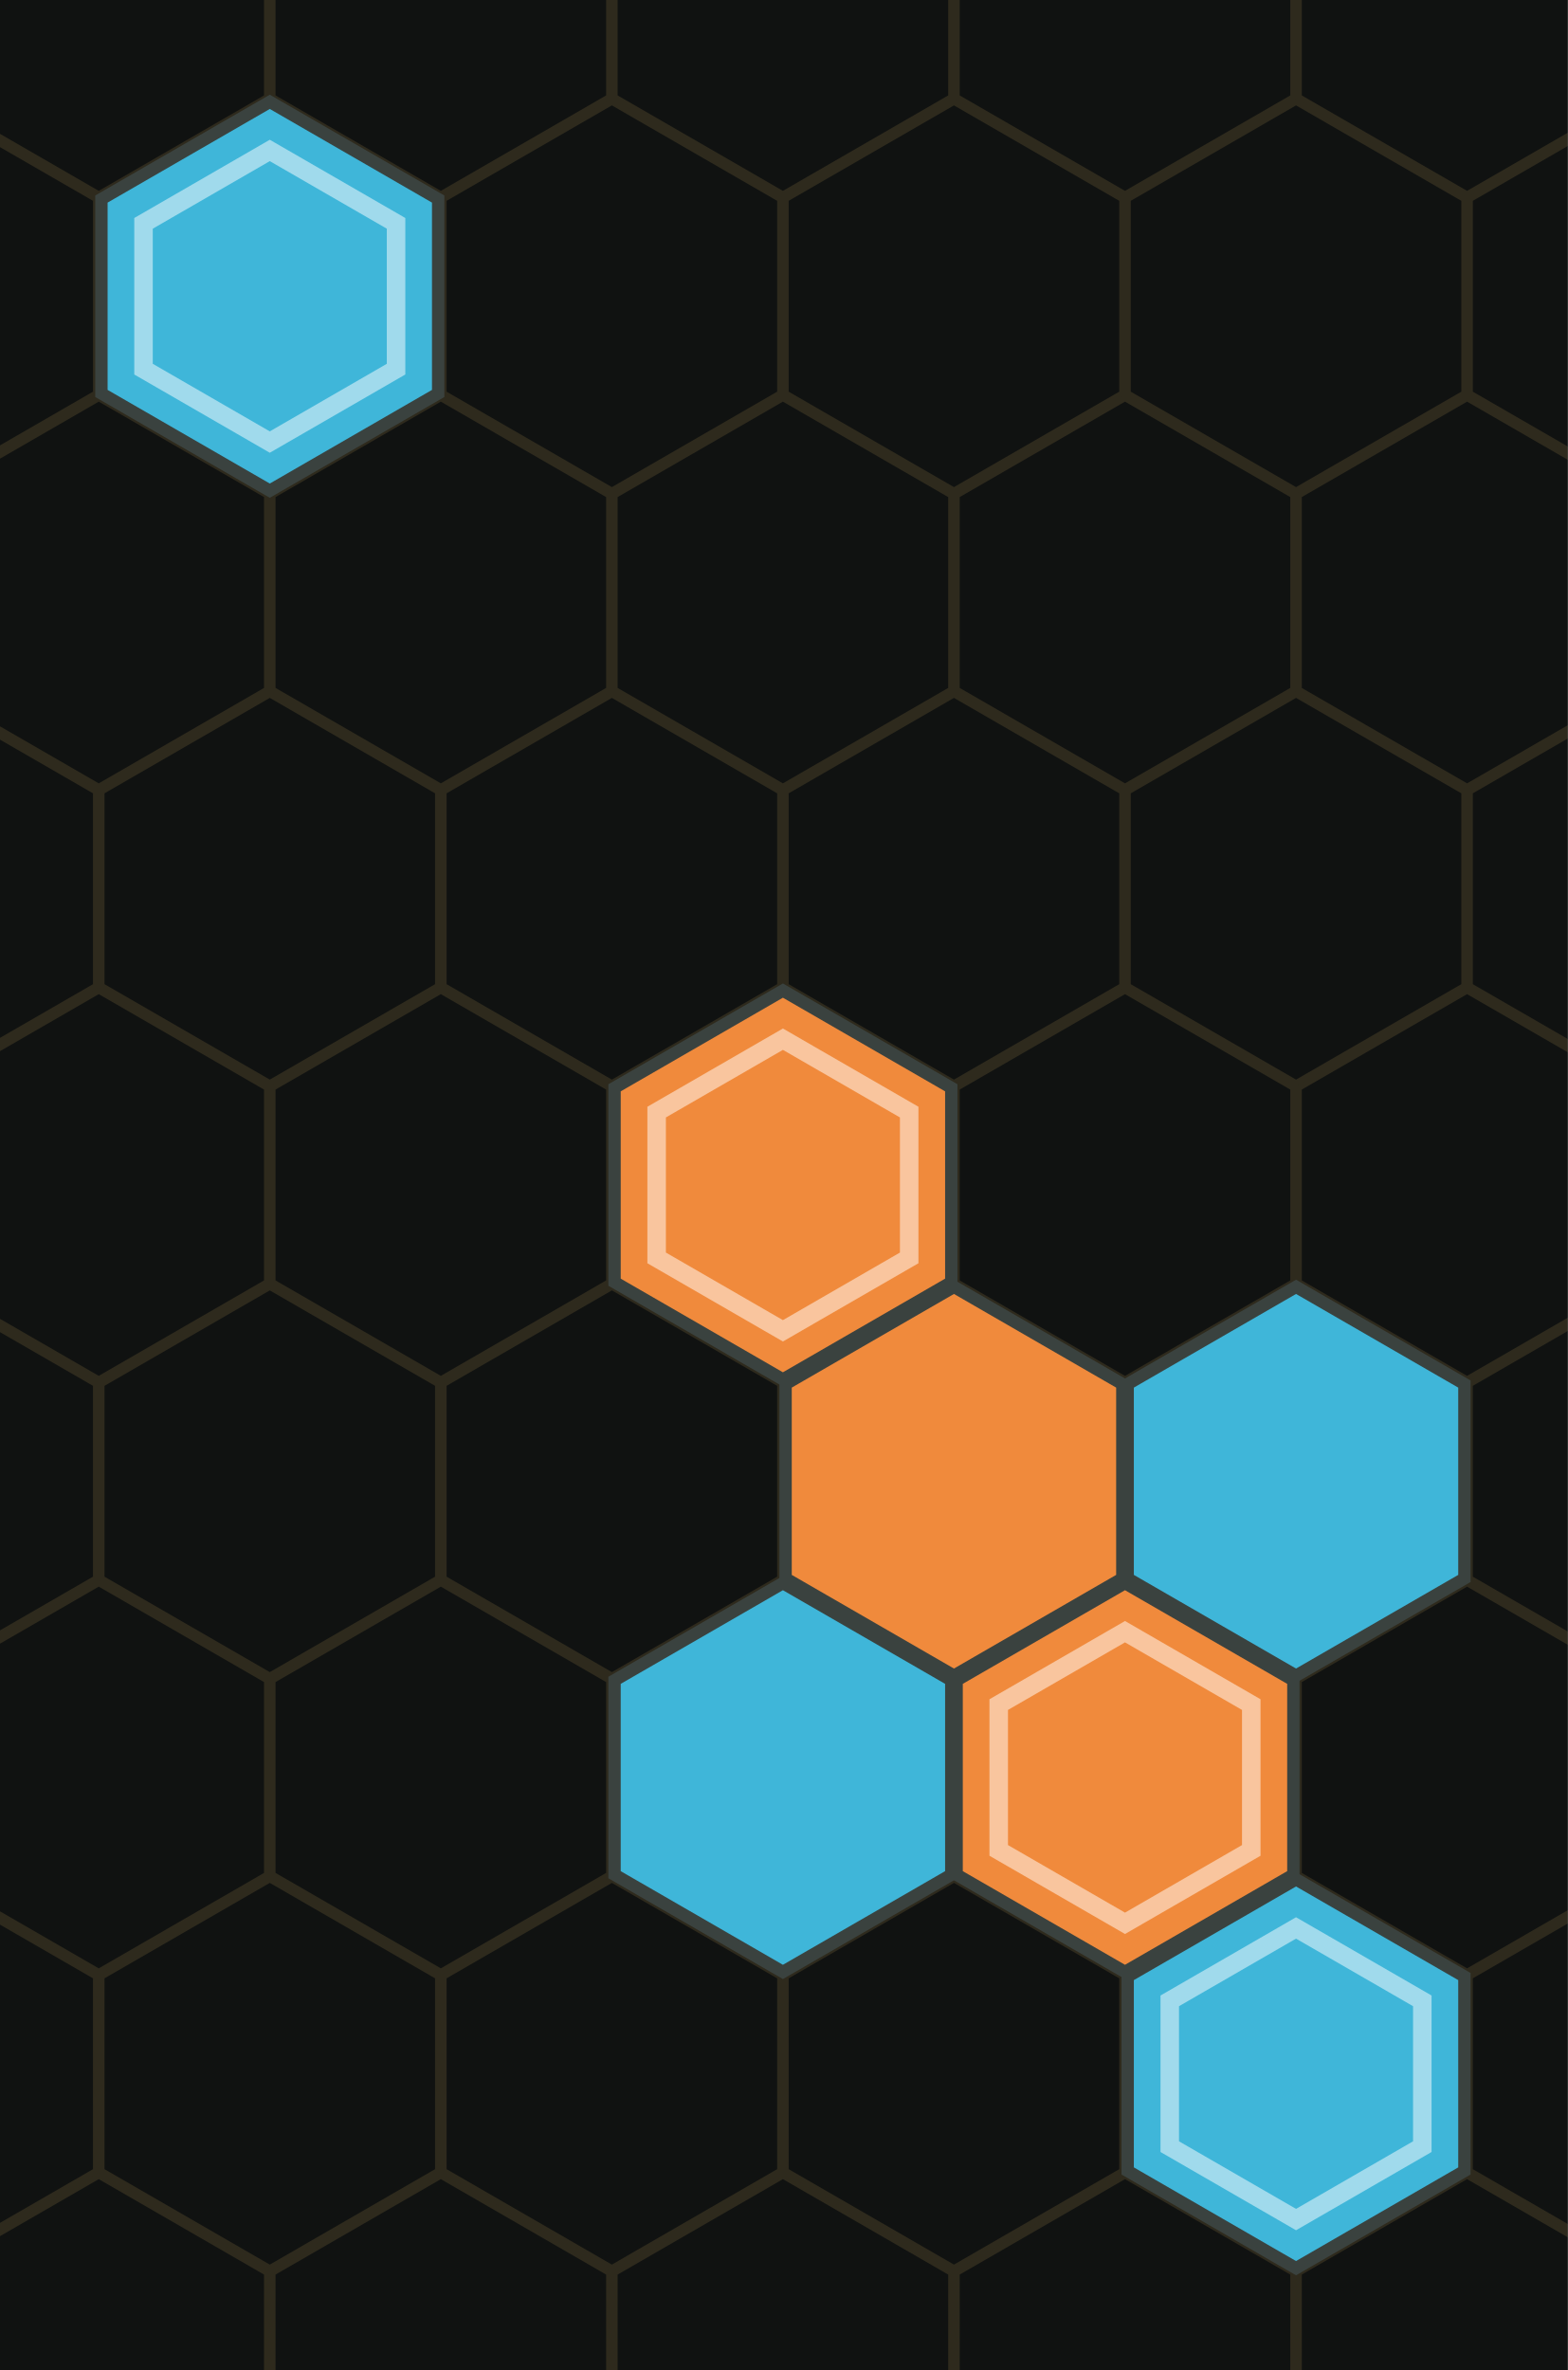
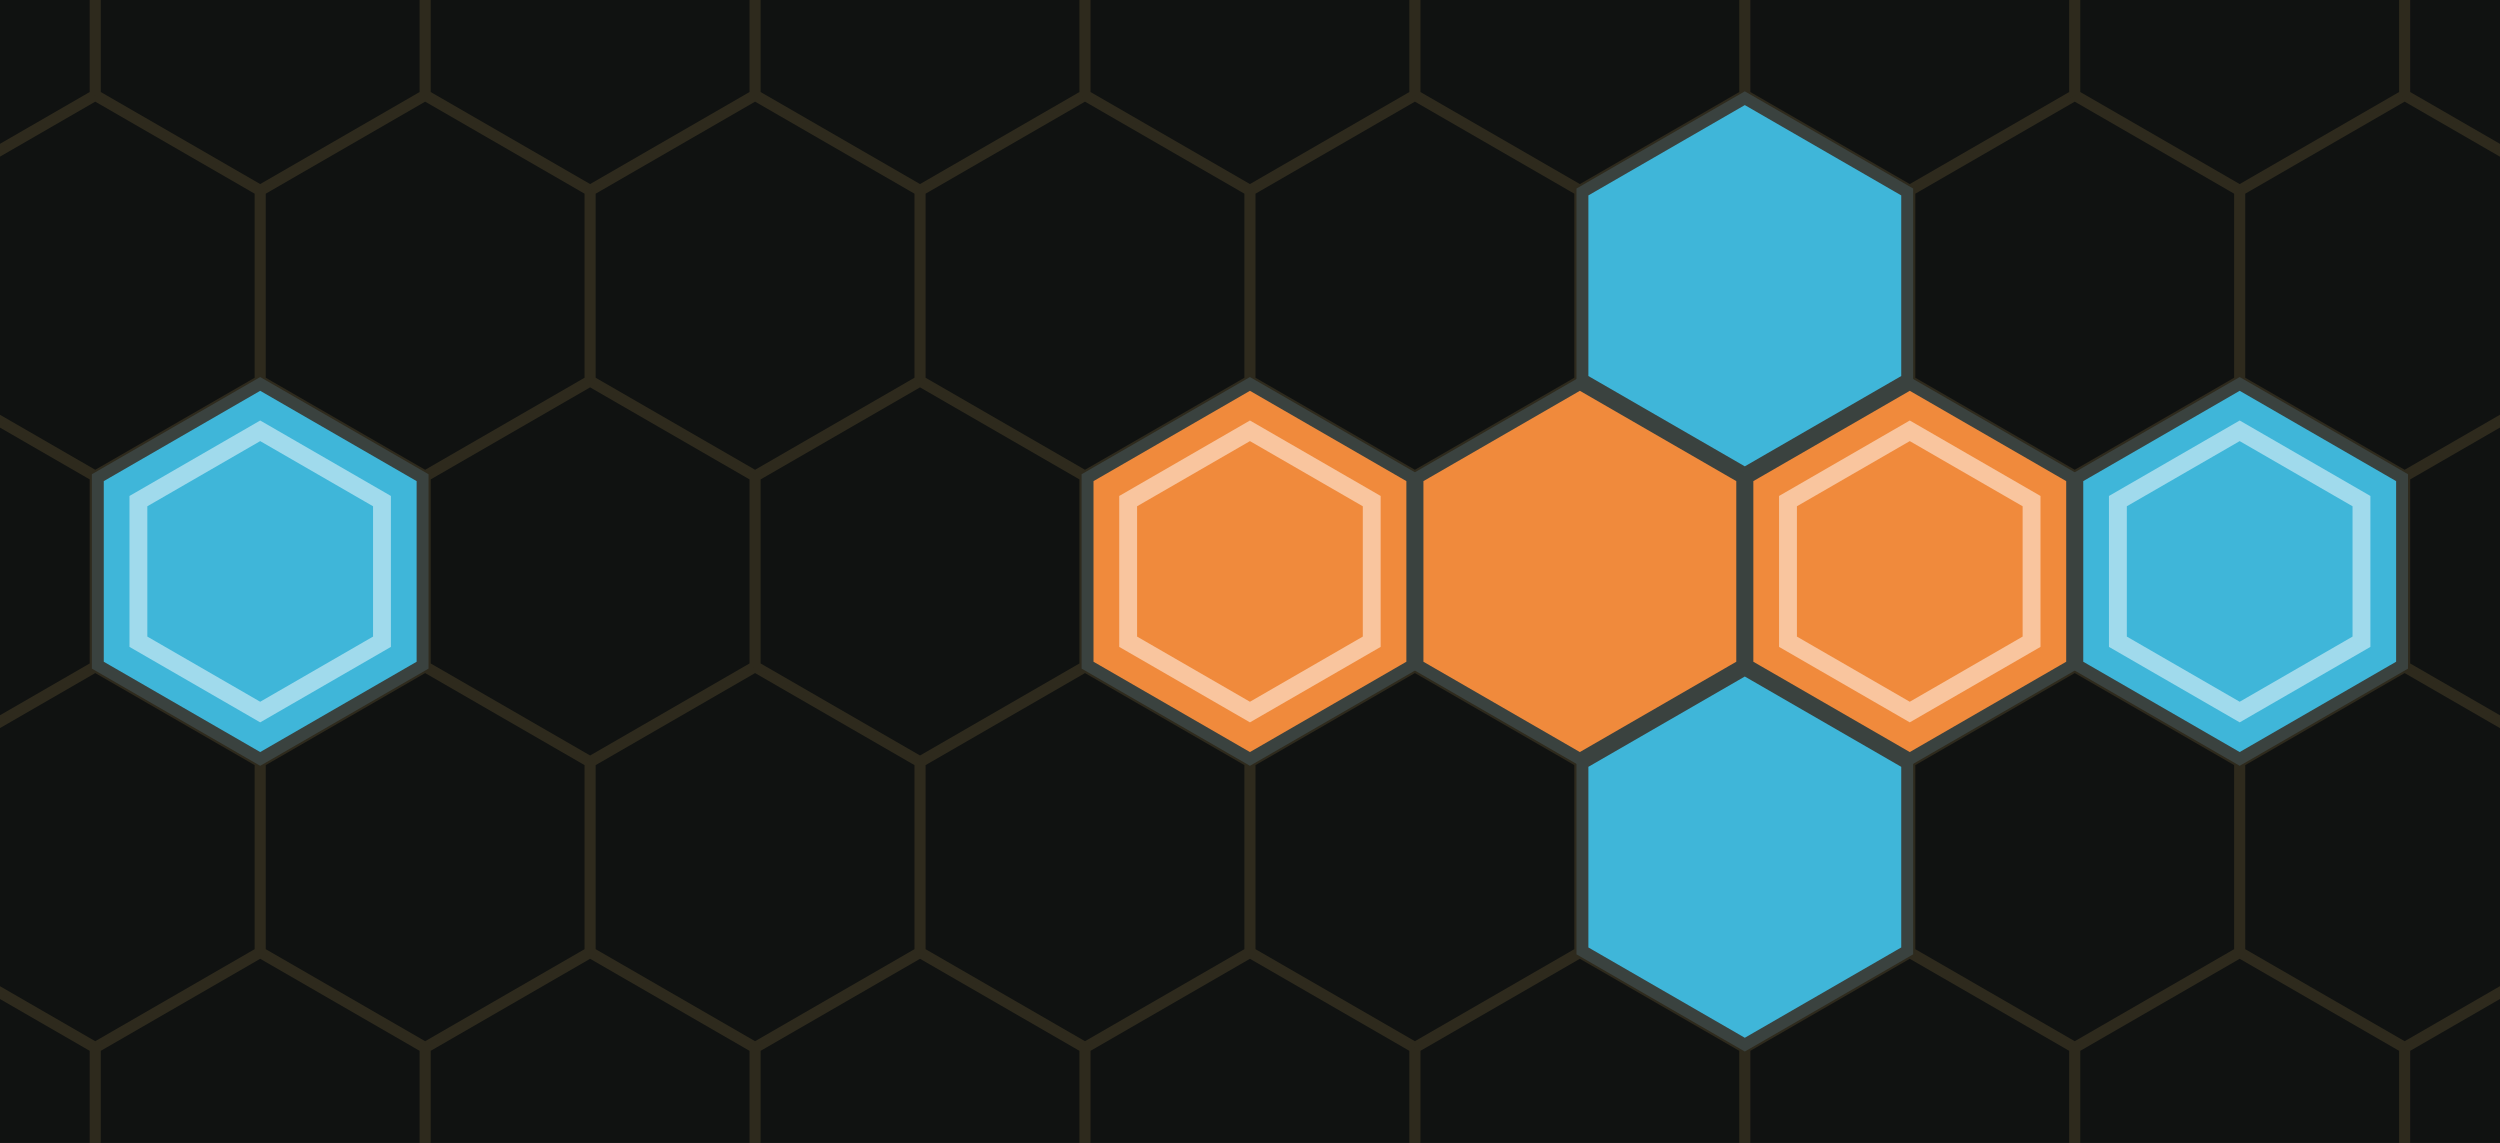
- <svg xmlns="http://www.w3.org/2000/svg" viewBox="-309.128 -480.0 508 768">
-   <rect x="-309.128" y="-480.0" width="100%" height="100%" fill="rgba(13, 15, 14, 1.0)" />
+ <svg xmlns="http://www.w3.org/2000/svg" viewBox="-530.831 -192.0 840 384">
+   <rect x="-530.831" y="-192.0" width="100%" height="100%" fill="rgba(13, 15, 14, 1.0)" />
  <defs>
-     <mask x="-309.128" y="-480.0" width="100%" height="100%" id="full-mask" mask-type="luminance" maskUnits="userSpaceOnUse">
-       <rect x="-309.128" y="-480.0" width="100%" height="100%" fill="rgba(255, 255, 255, 1.0)" />
+     <mask x="-530.831" y="-192.0" width="100%" height="100%" id="full-mask" mask-type="luminance" maskUnits="userSpaceOnUse">
+       <rect x="-530.831" y="-192.0" width="100%" height="100%" fill="rgba(255, 255, 255, 1.0)" />
    </mask>
  </defs>
  <g mask="url(#full-mask)">
-     <polygon points="-222.569,-511.5 -222.569,-448.5 -277.128,-417.0 -331.688,-448.5 -331.688,-511.5 -277.128,-543.0" fill="rgba(16, 18, 17, 1.0)" stroke="rgba(46, 42, 29, 1.0)" stroke-width="2.0" />
-     <polygon points="-111.717,-511.5 -111.717,-448.5 -166.277,-417.0 -220.836,-448.5 -220.836,-511.5 -166.277,-543.0" fill="rgba(16, 18, 17, 1.0)" stroke="rgba(46, 42, 29, 1.0)" stroke-width="2.0" />
-     <polygon points="-0.866,-511.5 -0.866,-448.5 -55.426,-417.0 -109.985,-448.5 -109.985,-511.5 -55.426,-543.0" fill="rgba(16, 18, 17, 1.0)" stroke="rgba(46, 42, 29, 1.0)" stroke-width="2.0" />
-     <polygon points="109.985,-511.5 109.985,-448.5 55.426,-417.0 0.866,-448.5 0.866,-511.5 55.426,-543.0" fill="rgba(16, 18, 17, 1.0)" stroke="rgba(46, 42, 29, 1.0)" stroke-width="2.0" />
-     <polygon points="220.836,-511.5 220.836,-448.5 166.277,-417.0 111.717,-448.5 111.717,-511.5 166.277,-543.0" fill="rgba(16, 18, 17, 1.0)" stroke="rgba(46, 42, 29, 1.0)" stroke-width="2.0" />
-     <polygon points="-277.994,-415.5 -277.994,-352.5 -332.554,-321.0 -387.113,-352.5 -387.113,-415.5 -332.554,-447.0" fill="rgba(16, 18, 17, 1.0)" stroke="rgba(46, 42, 29, 1.0)" stroke-width="2.0" />
-     <polygon points="-167.143,-415.5 -167.143,-352.5 -221.703,-321.0 -276.262,-352.5 -276.262,-415.5 -221.703,-447.0" fill="rgba(63, 182, 217, 1.0)" stroke="rgba(46, 42, 29, 1.0)" stroke-width="2.0" />
-     <polygon points="-180.783,-407.625 -180.783,-360.375 -221.703,-336.75 -262.622,-360.375 -262.622,-407.625 -221.703,-431.25" fill="rgba(0, 0, 0, 0.0)" stroke="rgba(188, 229, 242, 0.769)" stroke-width="6.0" />
-     <polygon points="-56.292,-415.5 -56.292,-352.5 -110.851,-321.0 -165.411,-352.5 -165.411,-415.5 -110.851,-447.0" fill="rgba(16, 18, 17, 1.0)" stroke="rgba(46, 42, 29, 1.0)" stroke-width="2.0" />
-     <polygon points="54.56,-415.5 54.56,-352.5 3.857637417314163E-15,-321.0 -54.56,-352.5 -54.56,-415.5 -1.1572912251942487E-14,-447.0" fill="rgba(16, 18, 17, 1.0)" stroke="rgba(46, 42, 29, 1.0)" stroke-width="2.0" />
-     <polygon points="165.411,-415.5 165.411,-352.5 110.851,-321.0 56.292,-352.5 56.292,-415.5 110.851,-447.0" fill="rgba(16, 18, 17, 1.0)" stroke="rgba(46, 42, 29, 1.0)" stroke-width="2.0" />
-     <polygon points="276.262,-415.5 276.262,-352.5 221.703,-321.0 167.143,-352.5 167.143,-415.5 221.703,-447.0" fill="rgba(16, 18, 17, 1.0)" stroke="rgba(46, 42, 29, 1.0)" stroke-width="2.0" />
-     <polygon points="-222.569,-319.5 -222.569,-256.5 -277.128,-225.0 -331.688,-256.5 -331.688,-319.5 -277.128,-351.0" fill="rgba(16, 18, 17, 1.0)" stroke="rgba(46, 42, 29, 1.0)" stroke-width="2.0" />
-     <polygon points="-111.717,-319.5 -111.717,-256.5 -166.277,-225.0 -220.836,-256.5 -220.836,-319.5 -166.277,-351.0" fill="rgba(16, 18, 17, 1.0)" stroke="rgba(46, 42, 29, 1.0)" stroke-width="2.0" />
-     <polygon points="-0.866,-319.5 -0.866,-256.5 -55.426,-225.0 -109.985,-256.5 -109.985,-319.5 -55.426,-351.0" fill="rgba(16, 18, 17, 1.0)" stroke="rgba(46, 42, 29, 1.0)" stroke-width="2.0" />
-     <polygon points="109.985,-319.5 109.985,-256.5 55.426,-225.0 0.866,-256.5 0.866,-319.5 55.426,-351.0" fill="rgba(16, 18, 17, 1.0)" stroke="rgba(46, 42, 29, 1.0)" stroke-width="2.0" />
-     <polygon points="220.836,-319.5 220.836,-256.5 166.277,-225.0 111.717,-256.5 111.717,-319.5 166.277,-351.0" fill="rgba(16, 18, 17, 1.0)" stroke="rgba(46, 42, 29, 1.0)" stroke-width="2.0" />
+     <polygon points="-499.697,-223.5 -499.697,-160.5 -554.256,-129.0 -608.816,-160.5 -608.816,-223.5 -554.256,-255.0" fill="rgba(16, 18, 17, 1.0)" stroke="rgba(46, 42, 29, 1.0)" stroke-width="2.0" />
+     <polygon points="-388.845,-223.5 -388.845,-160.5 -443.405,-129.0 -497.965,-160.5 -497.965,-223.5 -443.405,-255.0" fill="rgba(16, 18, 17, 1.0)" stroke="rgba(46, 42, 29, 1.0)" stroke-width="2.0" />
    <polygon points="-277.994,-223.5 -277.994,-160.5 -332.554,-129.0 -387.113,-160.5 -387.113,-223.5 -332.554,-255.0" fill="rgba(16, 18, 17, 1.0)" stroke="rgba(46, 42, 29, 1.0)" stroke-width="2.0" />
    <polygon points="-167.143,-223.5 -167.143,-160.5 -221.703,-129.0 -276.262,-160.5 -276.262,-223.5 -221.703,-255.0" fill="rgba(16, 18, 17, 1.0)" stroke="rgba(46, 42, 29, 1.0)" stroke-width="2.0" />
    <polygon points="-56.292,-223.5 -56.292,-160.5 -110.851,-129.0 -165.411,-160.5 -165.411,-223.5 -110.851,-255.0" fill="rgba(16, 18, 17, 1.0)" stroke="rgba(46, 42, 29, 1.0)" stroke-width="2.0" />
    <polygon points="54.56,-223.5 54.56,-160.5 3.857637417314163E-15,-129.0 -54.56,-160.5 -54.56,-223.5 -1.1572912251942487E-14,-255.0" fill="rgba(16, 18, 17, 1.0)" stroke="rgba(46, 42, 29, 1.0)" stroke-width="2.0" />
    <polygon points="165.411,-223.5 165.411,-160.5 110.851,-129.0 56.292,-160.5 56.292,-223.5 110.851,-255.0" fill="rgba(16, 18, 17, 1.0)" stroke="rgba(46, 42, 29, 1.0)" stroke-width="2.0" />
    <polygon points="276.262,-223.5 276.262,-160.5 221.703,-129.0 167.143,-160.5 167.143,-223.5 221.703,-255.0" fill="rgba(16, 18, 17, 1.0)" stroke="rgba(46, 42, 29, 1.0)" stroke-width="2.0" />
+     <polygon points="387.113,-223.5 387.113,-160.5 332.554,-129.0 277.994,-160.5 277.994,-223.5 332.554,-255.0" fill="rgba(16, 18, 17, 1.0)" stroke="rgba(46, 42, 29, 1.0)" stroke-width="2.0" />
+     <polygon points="-444.271,-127.5 -444.271,-64.5 -498.831,-33.0 -553.39,-64.5 -553.39,-127.5 -498.831,-159.0" fill="rgba(16, 18, 17, 1.0)" stroke="rgba(46, 42, 29, 1.0)" stroke-width="2.0" />
+     <polygon points="-333.42,-127.5 -333.42,-64.5 -387.979,-33.0 -442.539,-64.5 -442.539,-127.5 -387.979,-159.0" fill="rgba(16, 18, 17, 1.0)" stroke="rgba(46, 42, 29, 1.0)" stroke-width="2.0" />
    <polygon points="-222.569,-127.5 -222.569,-64.5 -277.128,-33.0 -331.688,-64.5 -331.688,-127.5 -277.128,-159.0" fill="rgba(16, 18, 17, 1.0)" stroke="rgba(46, 42, 29, 1.0)" stroke-width="2.0" />
    <polygon points="-111.717,-127.5 -111.717,-64.5 -166.277,-33.0 -220.836,-64.5 -220.836,-127.5 -166.277,-159.0" fill="rgba(16, 18, 17, 1.0)" stroke="rgba(46, 42, 29, 1.0)" stroke-width="2.0" />
-     <polygon points="-0.866,-127.5 -0.866,-64.5 -55.426,-33.0 -109.985,-64.5 -109.985,-127.5 -55.426,-159.0" fill="rgba(240, 138, 60, 1.0)" stroke="rgba(46, 42, 29, 1.0)" stroke-width="2.0" />
-     <polygon points="-14.506,-119.625 -14.506,-72.375 -55.426,-48.75 -96.345,-72.375 -96.345,-119.625 -55.426,-143.25" fill="rgba(0, 0, 0, 0.0)" stroke="rgba(250, 214, 187, 0.769)" stroke-width="6.0" />
-     <polygon points="109.985,-127.5 109.985,-64.5 55.426,-33.0 0.866,-64.5 0.866,-127.5 55.426,-159.0" fill="rgba(16, 18, 17, 1.0)" stroke="rgba(46, 42, 29, 1.0)" stroke-width="2.0" />
+     <polygon points="-0.866,-127.5 -0.866,-64.5 -55.426,-33.0 -109.985,-64.5 -109.985,-127.5 -55.426,-159.0" fill="rgba(16, 18, 17, 1.0)" stroke="rgba(46, 42, 29, 1.0)" stroke-width="2.0" />
+     <polygon points="109.985,-127.5 109.985,-64.5 55.426,-33.0 0.866,-64.5 0.866,-127.5 55.426,-159.0" fill="rgba(63, 182, 217, 1.0)" stroke="rgba(46, 42, 29, 1.0)" stroke-width="2.0" />
    <polygon points="220.836,-127.5 220.836,-64.5 166.277,-33.0 111.717,-64.5 111.717,-127.5 166.277,-159.0" fill="rgba(16, 18, 17, 1.0)" stroke="rgba(46, 42, 29, 1.0)" stroke-width="2.0" />
+     <polygon points="331.688,-127.5 331.688,-64.5 277.128,-33.0 222.569,-64.5 222.569,-127.5 277.128,-159.0" fill="rgba(16, 18, 17, 1.0)" stroke="rgba(46, 42, 29, 1.0)" stroke-width="2.0" />
+     <polygon points="-499.697,-31.5 -499.697,31.5 -554.256,63.0 -608.816,31.5 -608.816,-31.5 -554.256,-63.0" fill="rgba(16, 18, 17, 1.0)" stroke="rgba(46, 42, 29, 1.0)" stroke-width="2.0" />
+     <polygon points="-388.845,-31.5 -388.845,31.5 -443.405,63.0 -497.965,31.5 -497.965,-31.5 -443.405,-63.0" fill="rgba(63, 182, 217, 1.0)" stroke="rgba(46, 42, 29, 1.0)" stroke-width="2.0" />
+     <polygon points="-402.485,-23.625 -402.485,23.625 -443.405,47.25 -484.325,23.625 -484.325,-23.625 -443.405,-47.25" fill="rgba(0, 0, 0, 0.0)" stroke="rgba(188, 229, 242, 0.769)" stroke-width="6.0" />
    <polygon points="-277.994,-31.5 -277.994,31.5 -332.554,63.0 -387.113,31.5 -387.113,-31.5 -332.554,-63.0" fill="rgba(16, 18, 17, 1.0)" stroke="rgba(46, 42, 29, 1.0)" stroke-width="2.0" />
    <polygon points="-167.143,-31.5 -167.143,31.5 -221.703,63.0 -276.262,31.5 -276.262,-31.5 -221.703,-63.0" fill="rgba(16, 18, 17, 1.0)" stroke="rgba(46, 42, 29, 1.0)" stroke-width="2.0" />
-     <polygon points="-56.292,-31.5 -56.292,31.5 -110.851,63.0 -165.411,31.5 -165.411,-31.5 -110.851,-63.0" fill="rgba(16, 18, 17, 1.0)" stroke="rgba(46, 42, 29, 1.0)" stroke-width="2.0" />
+     <polygon points="-56.292,-31.5 -56.292,31.5 -110.851,63.0 -165.411,31.5 -165.411,-31.5 -110.851,-63.0" fill="rgba(240, 138, 60, 1.0)" stroke="rgba(46, 42, 29, 1.0)" stroke-width="2.0" />
+     <polygon points="-69.932,-23.625 -69.932,23.625 -110.851,47.25 -151.771,23.625 -151.771,-23.625 -110.851,-47.25" fill="rgba(0, 0, 0, 0.0)" stroke="rgba(250, 214, 187, 0.769)" stroke-width="6.0" />
    <polygon points="54.56,-31.5 54.56,31.5 3.857637417314163E-15,63.0 -54.56,31.5 -54.56,-31.5 -1.1572912251942487E-14,-63.0" fill="rgba(240, 138, 60, 1.0)" stroke="rgba(46, 42, 29, 1.0)" stroke-width="2.0" />
-     <polygon points="165.411,-31.5 165.411,31.5 110.851,63.0 56.292,31.5 56.292,-31.5 110.851,-63.0" fill="rgba(63, 182, 217, 1.0)" stroke="rgba(46, 42, 29, 1.0)" stroke-width="2.0" />
-     <polygon points="276.262,-31.5 276.262,31.5 221.703,63.0 167.143,31.5 167.143,-31.5 221.703,-63.0" fill="rgba(16, 18, 17, 1.0)" stroke="rgba(46, 42, 29, 1.0)" stroke-width="2.0" />
+     <polygon points="165.411,-31.5 165.411,31.5 110.851,63.0 56.292,31.5 56.292,-31.5 110.851,-63.0" fill="rgba(240, 138, 60, 1.0)" stroke="rgba(46, 42, 29, 1.0)" stroke-width="2.0" />
+     <polygon points="151.771,-23.625 151.771,23.625 110.851,47.25 69.932,23.625 69.932,-23.625 110.851,-47.25" fill="rgba(0, 0, 0, 0.0)" stroke="rgba(250, 214, 187, 0.769)" stroke-width="6.0" />
+     <polygon points="276.262,-31.5 276.262,31.5 221.703,63.0 167.143,31.5 167.143,-31.5 221.703,-63.0" fill="rgba(63, 182, 217, 1.0)" stroke="rgba(46, 42, 29, 1.0)" stroke-width="2.0" />
+     <polygon points="262.622,-23.625 262.622,23.625 221.703,47.25 180.783,23.625 180.783,-23.625 221.703,-47.25" fill="rgba(0, 0, 0, 0.0)" stroke="rgba(188, 229, 242, 0.769)" stroke-width="6.0" />
+     <polygon points="387.113,-31.5 387.113,31.5 332.554,63.0 277.994,31.5 277.994,-31.5 332.554,-63.0" fill="rgba(16, 18, 17, 1.0)" stroke="rgba(46, 42, 29, 1.0)" stroke-width="2.0" />
+     <polygon points="-444.271,64.5 -444.271,127.5 -498.831,159.0 -553.39,127.5 -553.39,64.5 -498.831,33.0" fill="rgba(16, 18, 17, 1.0)" stroke="rgba(46, 42, 29, 1.0)" stroke-width="2.0" />
+     <polygon points="-333.42,64.5 -333.42,127.5 -387.979,159.0 -442.539,127.5 -442.539,64.5 -387.979,33.0" fill="rgba(16, 18, 17, 1.0)" stroke="rgba(46, 42, 29, 1.0)" stroke-width="2.0" />
    <polygon points="-222.569,64.5 -222.569,127.5 -277.128,159.0 -331.688,127.5 -331.688,64.5 -277.128,33.0" fill="rgba(16, 18, 17, 1.0)" stroke="rgba(46, 42, 29, 1.0)" stroke-width="2.0" />
    <polygon points="-111.717,64.5 -111.717,127.5 -166.277,159.0 -220.836,127.5 -220.836,64.5 -166.277,33.0" fill="rgba(16, 18, 17, 1.0)" stroke="rgba(46, 42, 29, 1.0)" stroke-width="2.0" />
-     <polygon points="-0.866,64.5 -0.866,127.5 -55.426,159.0 -109.985,127.5 -109.985,64.5 -55.426,33.0" fill="rgba(63, 182, 217, 1.0)" stroke="rgba(46, 42, 29, 1.0)" stroke-width="2.0" />
-     <polygon points="109.985,64.5 109.985,127.5 55.426,159.0 0.866,127.5 0.866,64.5 55.426,33.0" fill="rgba(240, 138, 60, 1.0)" stroke="rgba(46, 42, 29, 1.0)" stroke-width="2.0" />
-     <polygon points="96.345,72.375 96.345,119.625 55.426,143.25 14.506,119.625 14.506,72.375 55.426,48.75" fill="rgba(0, 0, 0, 0.0)" stroke="rgba(250, 214, 187, 0.769)" stroke-width="6.0" />
+     <polygon points="-0.866,64.5 -0.866,127.5 -55.426,159.0 -109.985,127.5 -109.985,64.5 -55.426,33.0" fill="rgba(16, 18, 17, 1.0)" stroke="rgba(46, 42, 29, 1.0)" stroke-width="2.0" />
+     <polygon points="109.985,64.5 109.985,127.5 55.426,159.0 0.866,127.5 0.866,64.5 55.426,33.0" fill="rgba(63, 182, 217, 1.0)" stroke="rgba(46, 42, 29, 1.0)" stroke-width="2.0" />
    <polygon points="220.836,64.5 220.836,127.5 166.277,159.0 111.717,127.5 111.717,64.5 166.277,33.0" fill="rgba(16, 18, 17, 1.0)" stroke="rgba(46, 42, 29, 1.0)" stroke-width="2.0" />
+     <polygon points="331.688,64.5 331.688,127.5 277.128,159.0 222.569,127.5 222.569,64.5 277.128,33.0" fill="rgba(16, 18, 17, 1.0)" stroke="rgba(46, 42, 29, 1.0)" stroke-width="2.0" />
+     <polygon points="-499.697,160.5 -499.697,223.5 -554.256,255.0 -608.816,223.5 -608.816,160.5 -554.256,129.0" fill="rgba(16, 18, 17, 1.0)" stroke="rgba(46, 42, 29, 1.0)" stroke-width="2.0" />
+     <polygon points="-388.845,160.5 -388.845,223.5 -443.405,255.0 -497.965,223.5 -497.965,160.5 -443.405,129.0" fill="rgba(16, 18, 17, 1.0)" stroke="rgba(46, 42, 29, 1.0)" stroke-width="2.0" />
    <polygon points="-277.994,160.5 -277.994,223.5 -332.554,255.0 -387.113,223.5 -387.113,160.5 -332.554,129.0" fill="rgba(16, 18, 17, 1.0)" stroke="rgba(46, 42, 29, 1.0)" stroke-width="2.0" />
    <polygon points="-167.143,160.5 -167.143,223.5 -221.703,255.0 -276.262,223.5 -276.262,160.5 -221.703,129.0" fill="rgba(16, 18, 17, 1.0)" stroke="rgba(46, 42, 29, 1.0)" stroke-width="2.0" />
    <polygon points="-56.292,160.5 -56.292,223.5 -110.851,255.0 -165.411,223.5 -165.411,160.5 -110.851,129.0" fill="rgba(16, 18, 17, 1.0)" stroke="rgba(46, 42, 29, 1.0)" stroke-width="2.0" />
    <polygon points="54.56,160.5 54.56,223.5 3.857637417314163E-15,255.0 -54.56,223.5 -54.56,160.5 -1.1572912251942487E-14,129.0" fill="rgba(16, 18, 17, 1.0)" stroke="rgba(46, 42, 29, 1.0)" stroke-width="2.0" />
-     <polygon points="165.411,160.5 165.411,223.5 110.851,255.0 56.292,223.5 56.292,160.5 110.851,129.0" fill="rgba(63, 182, 217, 1.0)" stroke="rgba(46, 42, 29, 1.0)" stroke-width="2.0" />
-     <polygon points="151.771,168.375 151.771,215.625 110.851,239.25 69.932,215.625 69.932,168.375 110.851,144.75" fill="rgba(0, 0, 0, 0.0)" stroke="rgba(188, 229, 242, 0.769)" stroke-width="6.0" />
+     <polygon points="165.411,160.5 165.411,223.5 110.851,255.0 56.292,223.5 56.292,160.5 110.851,129.0" fill="rgba(16, 18, 17, 1.0)" stroke="rgba(46, 42, 29, 1.0)" stroke-width="2.0" />
    <polygon points="276.262,160.5 276.262,223.5 221.703,255.0 167.143,223.5 167.143,160.5 221.703,129.0" fill="rgba(16, 18, 17, 1.0)" stroke="rgba(46, 42, 29, 1.0)" stroke-width="2.0" />
-     <polygon points="-222.569,256.5 -222.569,319.5 -277.128,351.0 -331.688,319.5 -331.688,256.5 -277.128,225.0" fill="rgba(16, 18, 17, 1.0)" stroke="rgba(46, 42, 29, 1.0)" stroke-width="2.0" />
-     <polygon points="-111.717,256.5 -111.717,319.5 -166.277,351.0 -220.836,319.5 -220.836,256.5 -166.277,225.0" fill="rgba(16, 18, 17, 1.0)" stroke="rgba(46, 42, 29, 1.0)" stroke-width="2.0" />
-     <polygon points="-0.866,256.5 -0.866,319.5 -55.426,351.0 -109.985,319.5 -109.985,256.5 -55.426,225.0" fill="rgba(16, 18, 17, 1.0)" stroke="rgba(46, 42, 29, 1.0)" stroke-width="2.0" />
-     <polygon points="109.985,256.5 109.985,319.5 55.426,351.0 0.866,319.5 0.866,256.5 55.426,225.0" fill="rgba(16, 18, 17, 1.0)" stroke="rgba(46, 42, 29, 1.0)" stroke-width="2.0" />
-     <polygon points="220.836,256.5 220.836,319.5 166.277,351.0 111.717,319.5 111.717,256.5 166.277,225.0" fill="rgba(16, 18, 17, 1.0)" stroke="rgba(46, 42, 29, 1.0)" stroke-width="2.0" />
-     <polygon points="-167.143,-415.5 -167.143,-352.5 -221.703,-321.0 -276.262,-352.5 -276.262,-415.5 -221.703,-447.0" fill="rgba(0, 0, 0, 0.0)" stroke="rgba(58, 66, 63, 1.0)" stroke-width="4.0" />
-     <polygon points="-0.866,-127.5 -0.866,-64.5 -55.426,-33.0 -109.985,-64.5 -109.985,-127.5 -55.426,-159.0" fill="rgba(0, 0, 0, 0.0)" stroke="rgba(58, 66, 63, 1.0)" stroke-width="4.0" />
+     <polygon points="387.113,160.5 387.113,223.5 332.554,255.0 277.994,223.5 277.994,160.5 332.554,129.0" fill="rgba(16, 18, 17, 1.0)" stroke="rgba(46, 42, 29, 1.0)" stroke-width="2.0" />
+     <polygon points="109.985,-127.5 109.985,-64.5 55.426,-33.0 0.866,-64.5 0.866,-127.5 55.426,-159.0" fill="rgba(0, 0, 0, 0.0)" stroke="rgba(58, 66, 63, 1.0)" stroke-width="4.0" />
+     <polygon points="-388.845,-31.5 -388.845,31.5 -443.405,63.0 -497.965,31.5 -497.965,-31.5 -443.405,-63.0" fill="rgba(0, 0, 0, 0.0)" stroke="rgba(58, 66, 63, 1.0)" stroke-width="4.0" />
+     <polygon points="-56.292,-31.5 -56.292,31.5 -110.851,63.0 -165.411,31.5 -165.411,-31.5 -110.851,-63.0" fill="rgba(0, 0, 0, 0.0)" stroke="rgba(58, 66, 63, 1.0)" stroke-width="4.0" />
    <polygon points="54.56,-31.5 54.56,31.5 3.857637417314163E-15,63.0 -54.56,31.5 -54.56,-31.5 -1.1572912251942487E-14,-63.0" fill="rgba(0, 0, 0, 0.0)" stroke="rgba(58, 66, 63, 1.0)" stroke-width="4.0" />
    <polygon points="165.411,-31.5 165.411,31.5 110.851,63.0 56.292,31.5 56.292,-31.5 110.851,-63.0" fill="rgba(0, 0, 0, 0.0)" stroke="rgba(58, 66, 63, 1.0)" stroke-width="4.0" />
-     <polygon points="-0.866,64.5 -0.866,127.5 -55.426,159.0 -109.985,127.5 -109.985,64.5 -55.426,33.0" fill="rgba(0, 0, 0, 0.0)" stroke="rgba(58, 66, 63, 1.0)" stroke-width="4.0" />
+     <polygon points="276.262,-31.5 276.262,31.5 221.703,63.0 167.143,31.5 167.143,-31.5 221.703,-63.0" fill="rgba(0, 0, 0, 0.0)" stroke="rgba(58, 66, 63, 1.0)" stroke-width="4.0" />
    <polygon points="109.985,64.5 109.985,127.5 55.426,159.0 0.866,127.5 0.866,64.5 55.426,33.0" fill="rgba(0, 0, 0, 0.0)" stroke="rgba(58, 66, 63, 1.0)" stroke-width="4.0" />
-     <polygon points="165.411,160.5 165.411,223.5 110.851,255.0 56.292,223.5 56.292,160.5 110.851,129.0" fill="rgba(0, 0, 0, 0.0)" stroke="rgba(58, 66, 63, 1.0)" stroke-width="4.0" />
  </g>
</svg>
